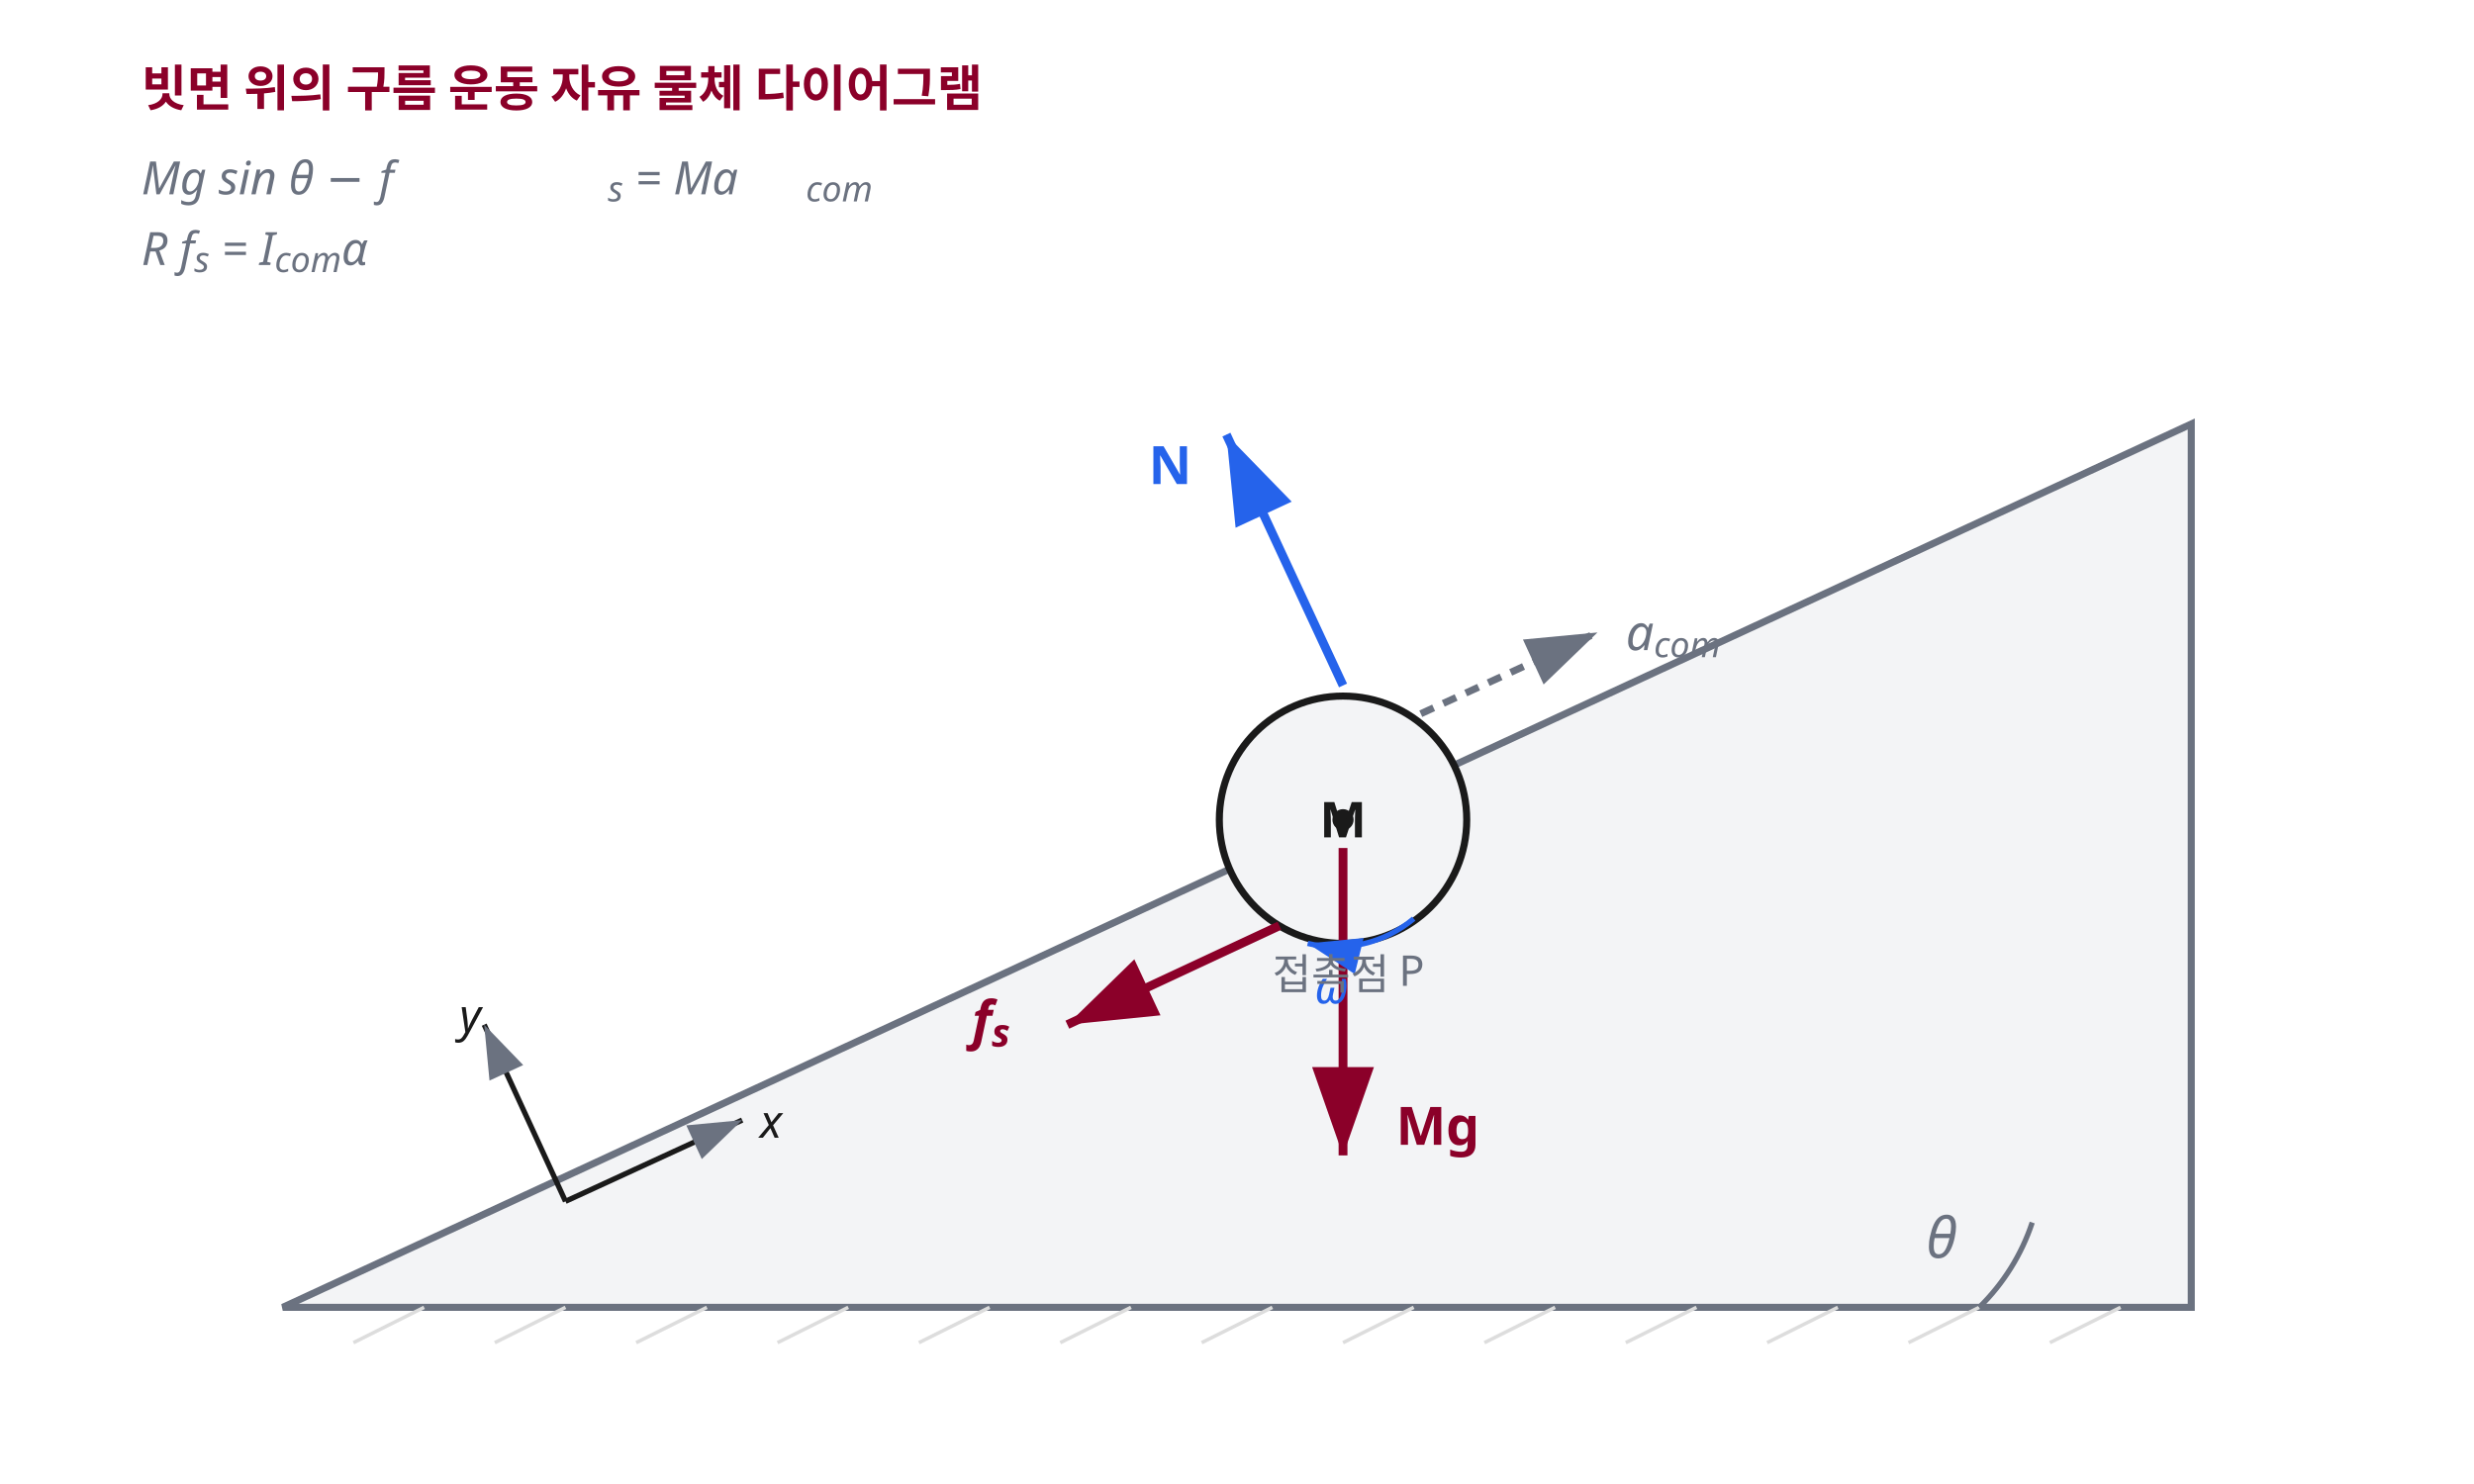
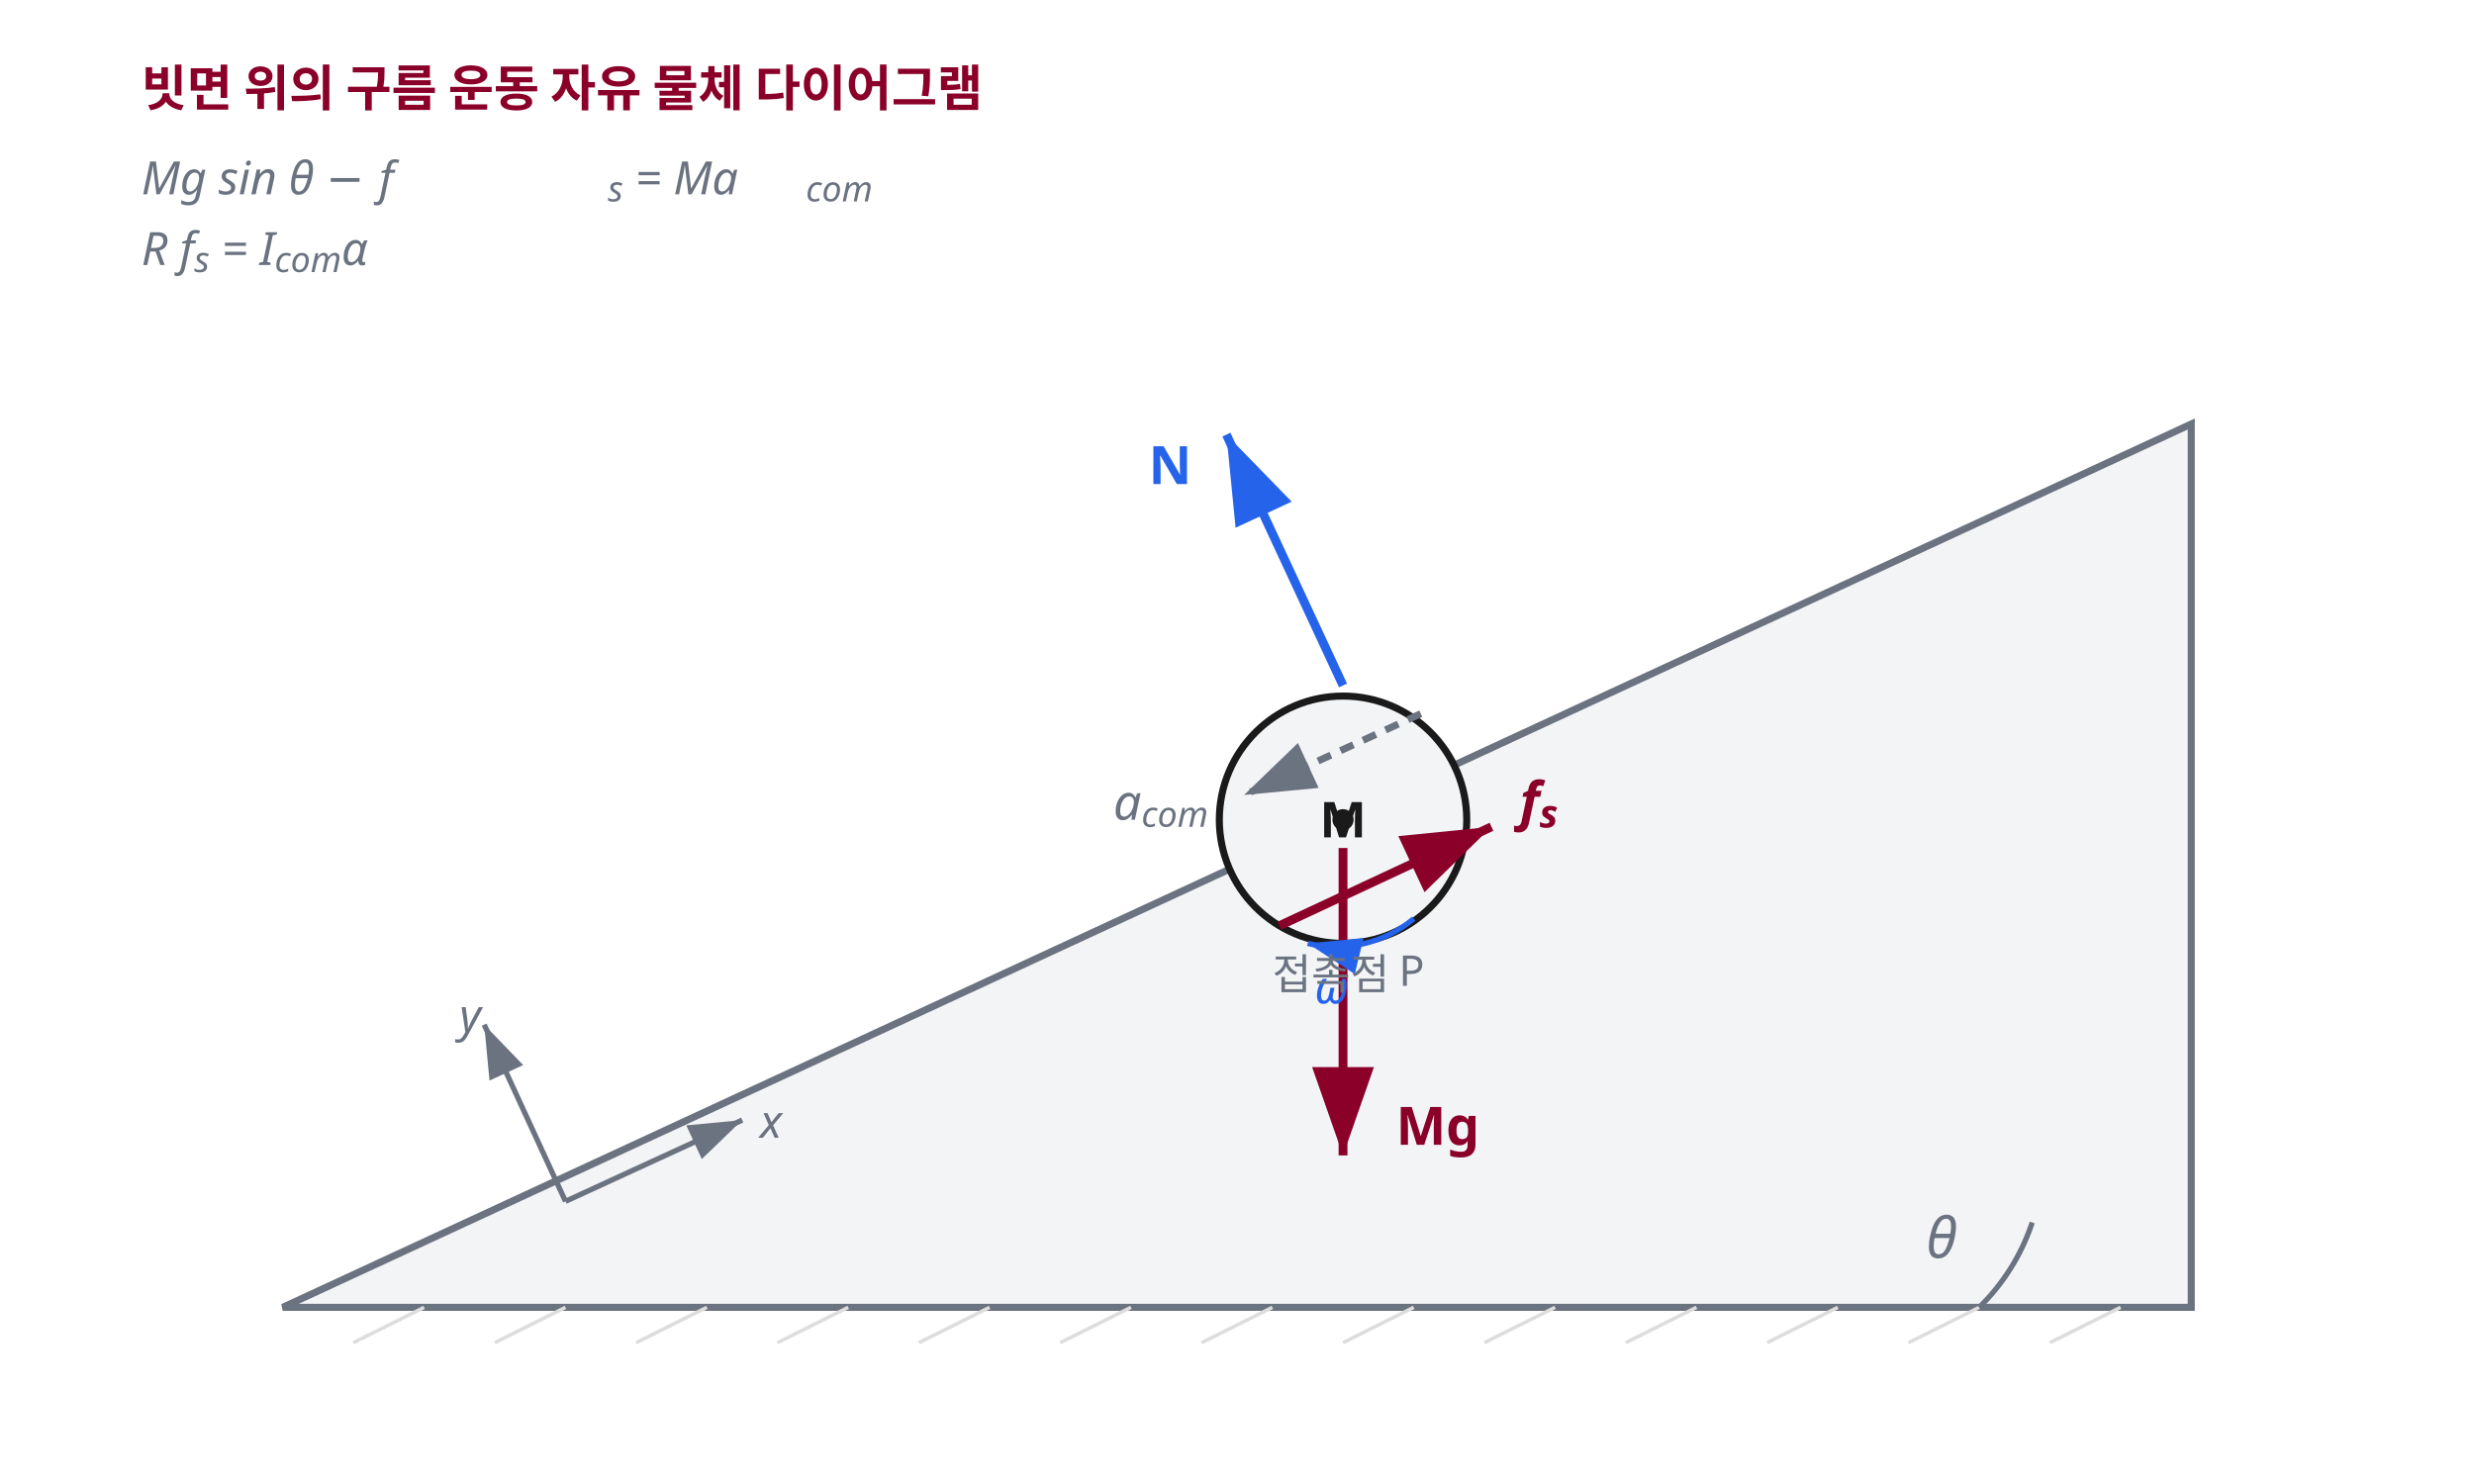
<svg xmlns="http://www.w3.org/2000/svg" viewBox="0 0 700 420" font-family="sans-serif">
  <defs>
    <marker id="aR" markerWidth="10" markerHeight="7" refX="10" refY="3.5" orient="auto" fill="#8B0029">
      <polygon points="0 0, 10 3.5, 0 7" />
    </marker>
    <marker id="aB" markerWidth="10" markerHeight="7" refX="10" refY="3.5" orient="auto" fill="#2563EB">
      <polygon points="0 0, 10 3.5, 0 7" />
    </marker>
    <marker id="aG" markerWidth="10" markerHeight="7" refX="10" refY="3.5" orient="auto" fill="#6B7280">
      <polygon points="0 0, 10 3.5, 0 7" />
    </marker>
  </defs>
  <polygon points="80,370 620,370 620,120" fill="#F3F4F6" stroke="#6B7280" stroke-width="2" />
  <g stroke="#ddd" stroke-width="1">
    <line x1="120" y1="370" x2="100" y2="380" />
    <line x1="160" y1="370" x2="140" y2="380" />
    <line x1="200" y1="370" x2="180" y2="380" />
    <line x1="240" y1="370" x2="220" y2="380" />
    <line x1="280" y1="370" x2="260" y2="380" />
    <line x1="320" y1="370" x2="300" y2="380" />
    <line x1="360" y1="370" x2="340" y2="380" />
    <line x1="400" y1="370" x2="380" y2="380" />
    <line x1="440" y1="370" x2="420" y2="380" />
    <line x1="480" y1="370" x2="460" y2="380" />
    <line x1="520" y1="370" x2="500" y2="380" />
    <line x1="560" y1="370" x2="540" y2="380" />
    <line x1="600" y1="370" x2="580" y2="380" />
  </g>
  <path d="M 560,370 A 60,60 0 0,0 575,346" fill="none" stroke="#6B7280" stroke-width="1.5" />
  <text x="545" y="356" font-size="16" font-style="italic" fill="#6B7280">θ</text>
  <g transform="translate(380, 232)">
    <circle cx="0" cy="0" r="35" fill="#F3F4F6" stroke="#1a1a1a" stroke-width="2" />
    <circle cx="0" cy="0" r="3" fill="#1a1a1a" />
    <text x="0" y="5" text-anchor="middle" font-size="14" font-weight="bold" fill="#1a1a1a">M</text>
    <line x1="0" y1="8" x2="0" y2="95" stroke="#8B0029" stroke-width="2.5" marker-end="url(#aR)" />
    <text x="15" y="92" font-size="15" font-weight="bold" fill="#8B0029">Mg</text>
    <line x1="0" y1="-38" x2="-33" y2="-109" stroke="#2563EB" stroke-width="2.5" marker-end="url(#aB)" />
    <text x="-55" y="-95" font-size="15" font-weight="bold" fill="#2563EB">N</text>
-     <line x1="-18" y1="30" x2="-78" y2="58" stroke="#8B0029" stroke-width="2.5" marker-end="url(#aR)" />
-     <text x="-105" y="62" font-size="15" font-style="italic" font-weight="bold" fill="#8B0029">f<tspan baseline-shift="sub" font-size="11">s</tspan>
+     <line x1="-18" y1="30" x2="42" y2="2" stroke="#8B0029" stroke-width="2.5" marker-end="url(#aR)" />
+     <text x="50" y="0" font-size="15" font-style="italic" font-weight="bold" fill="#8B0029">f<tspan baseline-shift="sub" font-size="11">s</tspan>
    </text>
-     <line x1="22" y1="-30" x2="72" y2="-53" stroke="#6B7280" stroke-width="2" stroke-dasharray="4 3" marker-end="url(#aG)" />
-     <text x="80" y="-48" font-size="14" font-style="italic" fill="#6B7280">a<tspan baseline-shift="sub" font-size="10">com</tspan>
+     <line x1="22" y1="-30" x2="-28" y2="-7" stroke="#6B7280" stroke-width="2" stroke-dasharray="4 3" marker-end="url(#aG)" />
+     <text x="-65" y="0" font-size="14" font-style="italic" fill="#6B7280">a<tspan baseline-shift="sub" font-size="10">com</tspan>
    </text>
    <path d="M 20,28 A 34,34 0 0,1 -10,35" fill="none" stroke="#2563EB" stroke-width="1.5" marker-end="url(#aB)" />
    <text x="-8" y="52" font-size="13" font-style="italic" fill="#2563EB">ω</text>
  </g>
  <g transform="translate(160, 340)">
-     <line x1="0" y1="0" x2="50" y2="-23" stroke="#1a1a1a" stroke-width="1.5" marker-end="url(#aG)" />
-     <text x="55" y="-18" font-size="13" font-style="italic" fill="#1a1a1a">x</text>
-     <line x1="0" y1="0" x2="-23" y2="-50" stroke="#1a1a1a" stroke-width="1.5" marker-end="url(#aG)" />
-     <text x="-30" y="-48" font-size="13" font-style="italic" fill="#1a1a1a">y</text>
+     <line x1="0" y1="0" x2="50" y2="-23" stroke="#6B7280" stroke-width="1.5" marker-end="url(#aG)" />
+     <text x="55" y="-18" font-size="13" font-style="italic" fill="#6B7280">x</text>
+     <line x1="0" y1="0" x2="-23" y2="-50" stroke="#6B7280" stroke-width="1.5" marker-end="url(#aG)" />
+     <text x="-30" y="-48" font-size="13" font-style="italic" fill="#6B7280">y</text>
  </g>
  <text x="40" y="30" font-size="14" fill="#8B0029" font-weight="bold">빗면 위의 구름 운동 자유 물체 다이어그램</text>
  <text x="40" y="55" font-size="13" fill="#6B7280" font-style="italic">Mg sin θ − f</text>
  <text x="172" y="55" font-size="13" fill="#6B7280" font-style="italic">
    <tspan baseline-shift="sub" font-size="10">s</tspan> = Ma</text>
  <text x="228" y="55" font-size="13" fill="#6B7280" font-style="italic">
    <tspan baseline-shift="sub" font-size="10">com</tspan>
  </text>
  <text x="40" y="75" font-size="13" fill="#6B7280" font-style="italic">R f<tspan baseline-shift="sub" font-size="10">s</tspan> = I<tspan baseline-shift="sub" font-size="10">com</tspan>α</text>
  <text x="360" y="280" font-size="12" fill="#6B7280">접촉점 P</text>
</svg>
